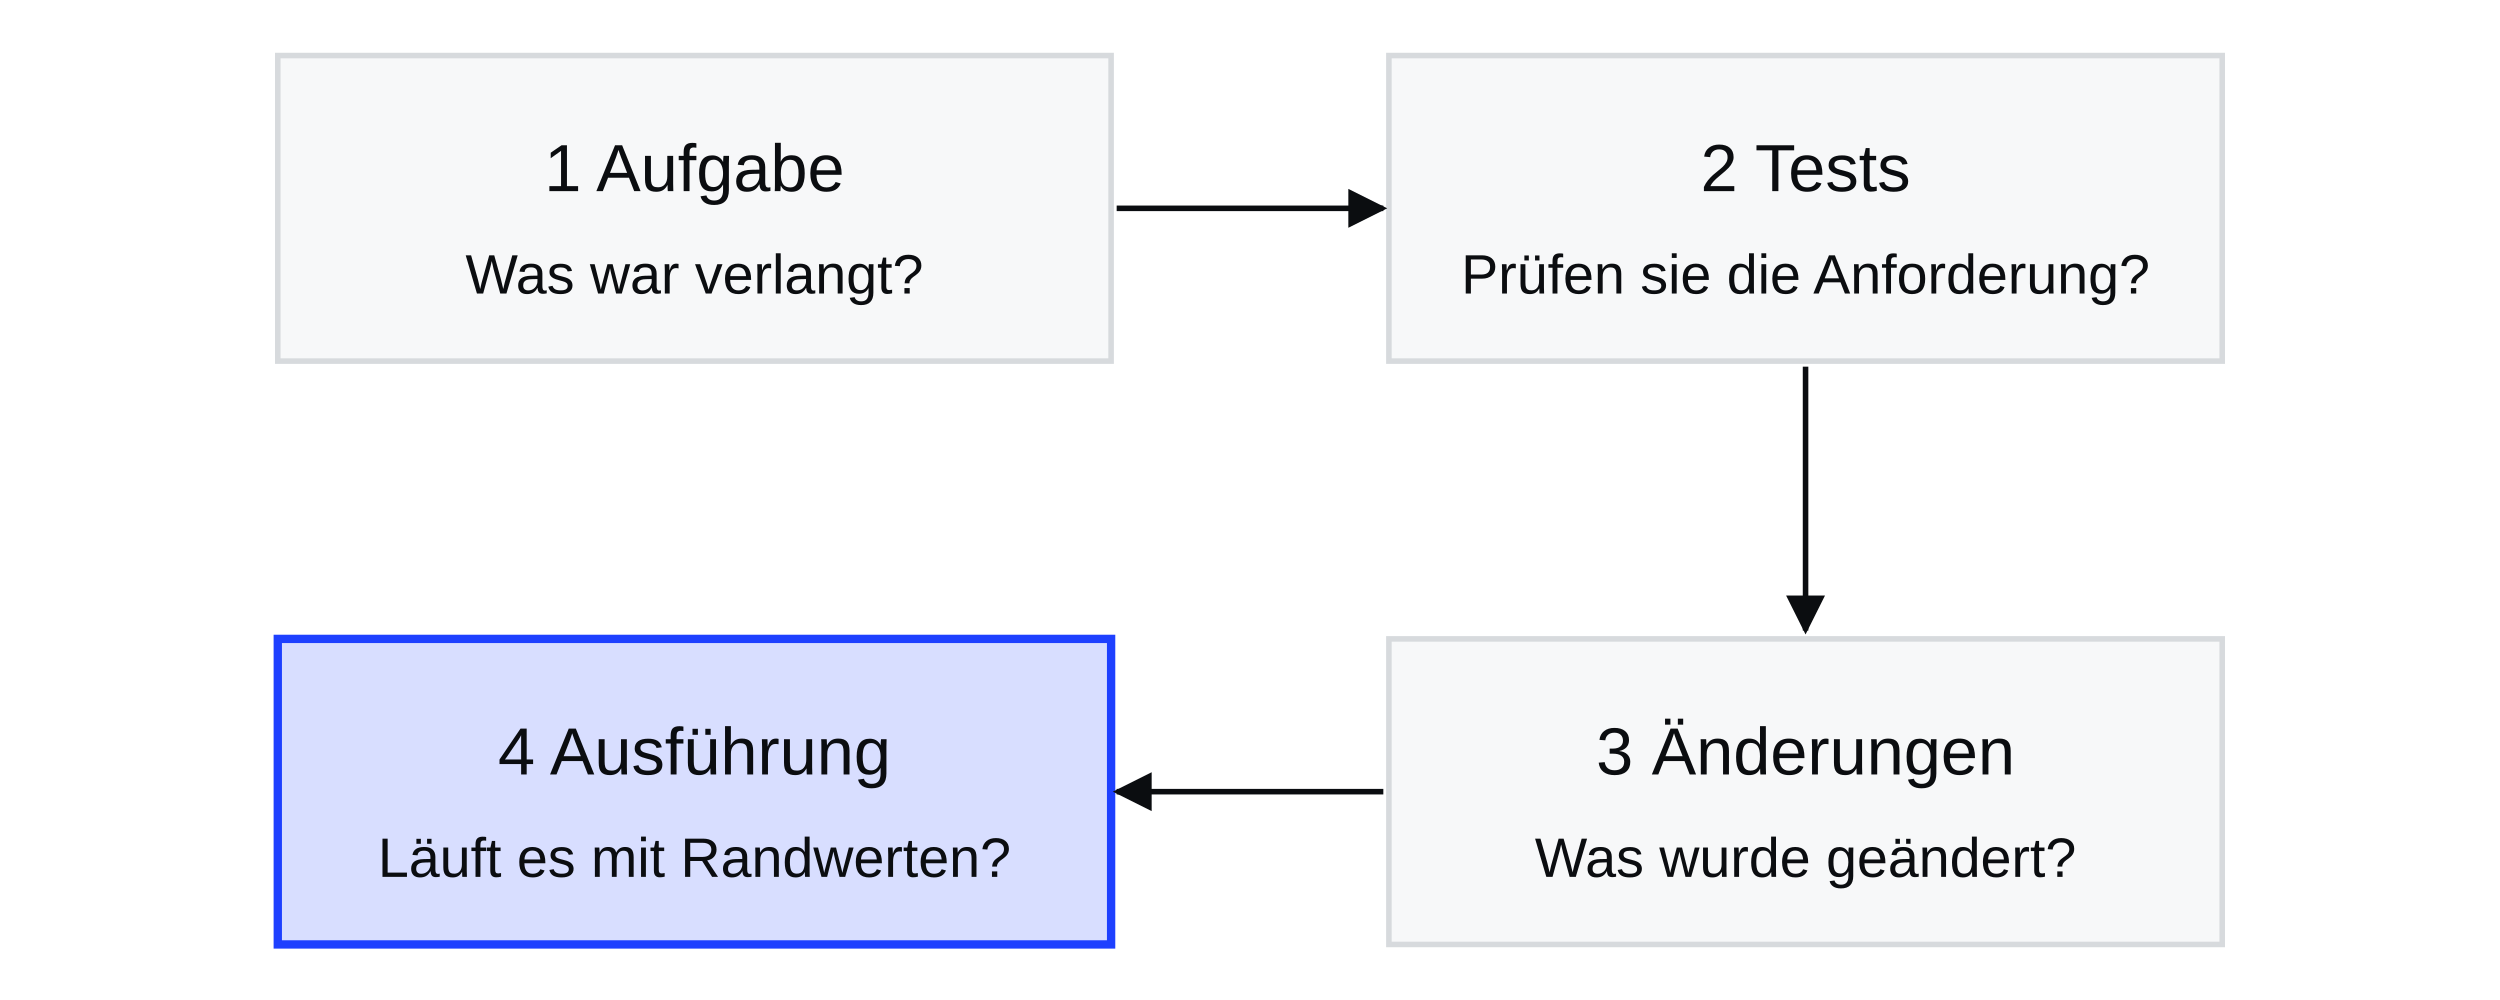
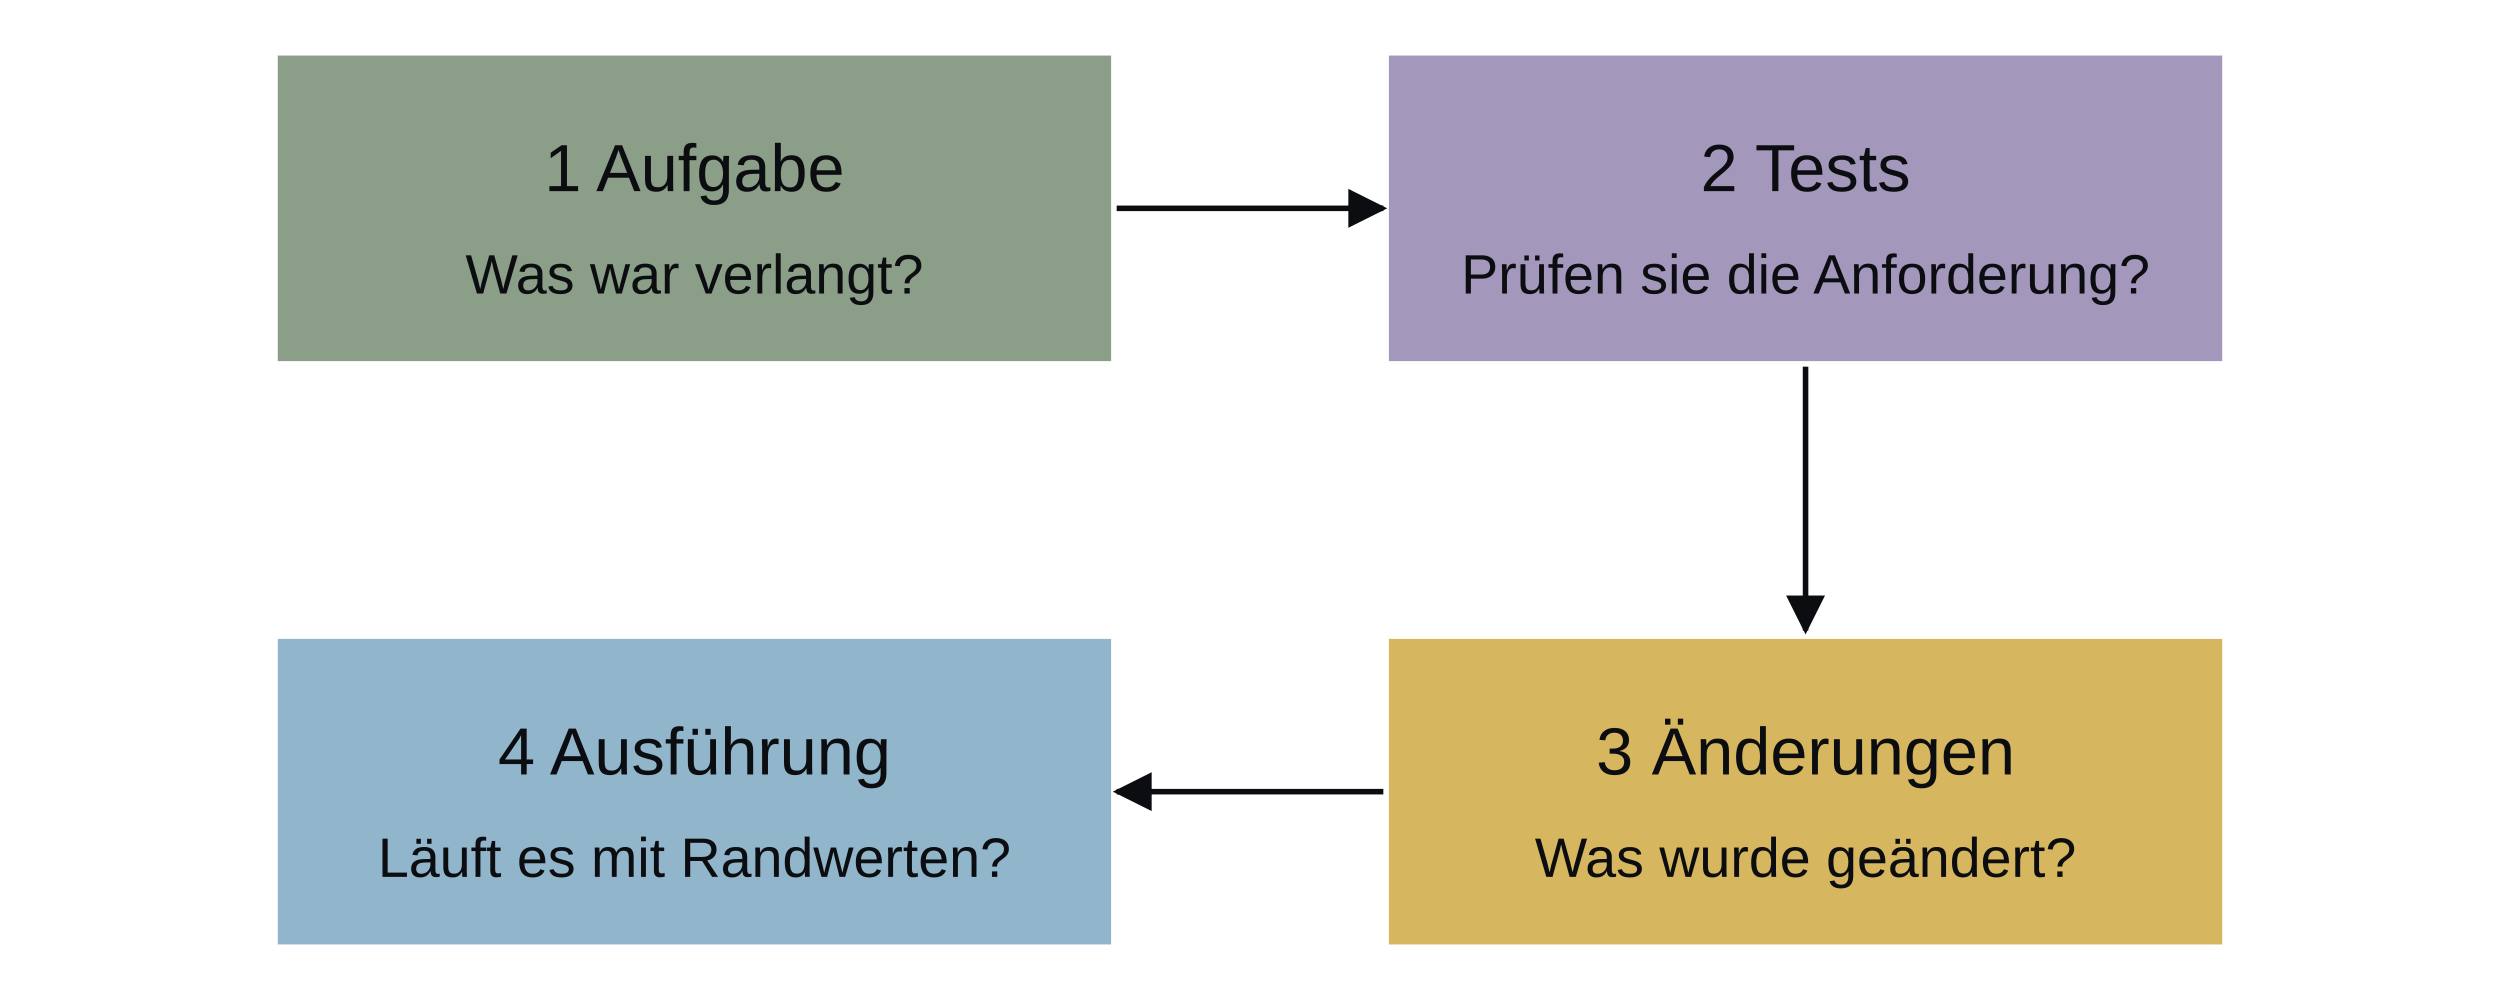
<svg xmlns="http://www.w3.org/2000/svg" viewBox="0 0 900 360" role="img" aria-label="Prüfreihenfolge: 1 Aufgabe, 2 Tests, 3 Änderungen, 4 Ausführung">
  <defs>
    <style>text{font-family:'DIN Pro','DINPro',Arial,sans-serif;font-size:24px;font-variant-ligatures:none}.t{font-weight:500;text-anchor:middle;dominant-baseline:middle}.s{font-size:20px;text-anchor:middle;dominant-baseline:middle}</style>
    <marker id="a" viewBox="0 0 10 10" refX="9" refY="5" markerWidth="7" markerHeight="7" orient="auto">
      <path d="M0,0 L10,5 L0,10 z" fill="var(--ink, #0B0D10)" />
    </marker>
  </defs>
-   <rect x="100" y="20" width="300" height="110" fill="var(--paper, #F7F8F9)" stroke="var(--plaster, #D7DADD)" stroke-width="2" />
-   <rect x="500" y="20" width="300" height="110" fill="var(--paper, #F7F8F9)" stroke="var(--plaster, #D7DADD)" stroke-width="2" />
-   <rect x="500" y="230" width="300" height="110" fill="var(--paper, #F7F8F9)" stroke="var(--plaster, #D7DADD)" stroke-width="2" />
-   <rect x="100" y="230" width="300" height="110" fill="var(--signal-blue-50, #8FA0FF)" fill-opacity="0.35" stroke="var(--signal-blue, #1E40FF)" stroke-width="3" />
+   <rect x="100" y="20" width="300" height="110" fill="var(--pastello-sage, #8B9E87)" />
+   <rect x="500" y="20" width="300" height="110" fill="var(--pastello-violet, #A398BC)" />
+   <rect x="500" y="230" width="300" height="110" fill="var(--pastello-amber, #D6B65E)" />
+   <rect x="100" y="230" width="300" height="110" fill="var(--pastello-blue, #91B5CB)" />
  <text class="t" x="250" y="62" fill="var(--ink, #0B0D10)" style="font-variant-ligatures:none">1 Aufgabe</text>
  <text class="s" x="250" y="100" fill="var(--ink, #0B0D10)" style="font-variant-ligatures:none">Was war verlangt?</text>
  <text class="t" x="650" y="62" fill="var(--ink, #0B0D10)" style="font-variant-ligatures:none">2 Tests</text>
  <text class="s" x="650" y="100" fill="var(--ink, #0B0D10)" style="font-variant-ligatures:none">Prüfen sie die Anforderung?</text>
  <text class="t" x="650" y="272" fill="var(--ink, #0B0D10)" style="font-variant-ligatures:none">3 Änderungen</text>
  <text class="s" x="650" y="310" fill="var(--ink, #0B0D10)" style="font-variant-ligatures:none">Was wurde geändert?</text>
  <text class="t" x="250" y="272" fill="var(--ink, #0B0D10)" style="font-variant-ligatures:none">4 Ausführung</text>
  <text class="s" x="250" y="310" fill="var(--ink, #0B0D10)" style="font-variant-ligatures:none">Läuft es mit Randwerten?</text>
  <line x1="402" y1="75" x2="498" y2="75" stroke="var(--ink, #0B0D10)" stroke-width="2" marker-end="url(#a)" />
  <line x1="650" y1="132" x2="650" y2="227" stroke="var(--ink, #0B0D10)" stroke-width="2" marker-end="url(#a)" />
  <line x1="498" y1="285" x2="402" y2="285" stroke="var(--ink, #0B0D10)" stroke-width="2" marker-end="url(#a)" />
</svg>
